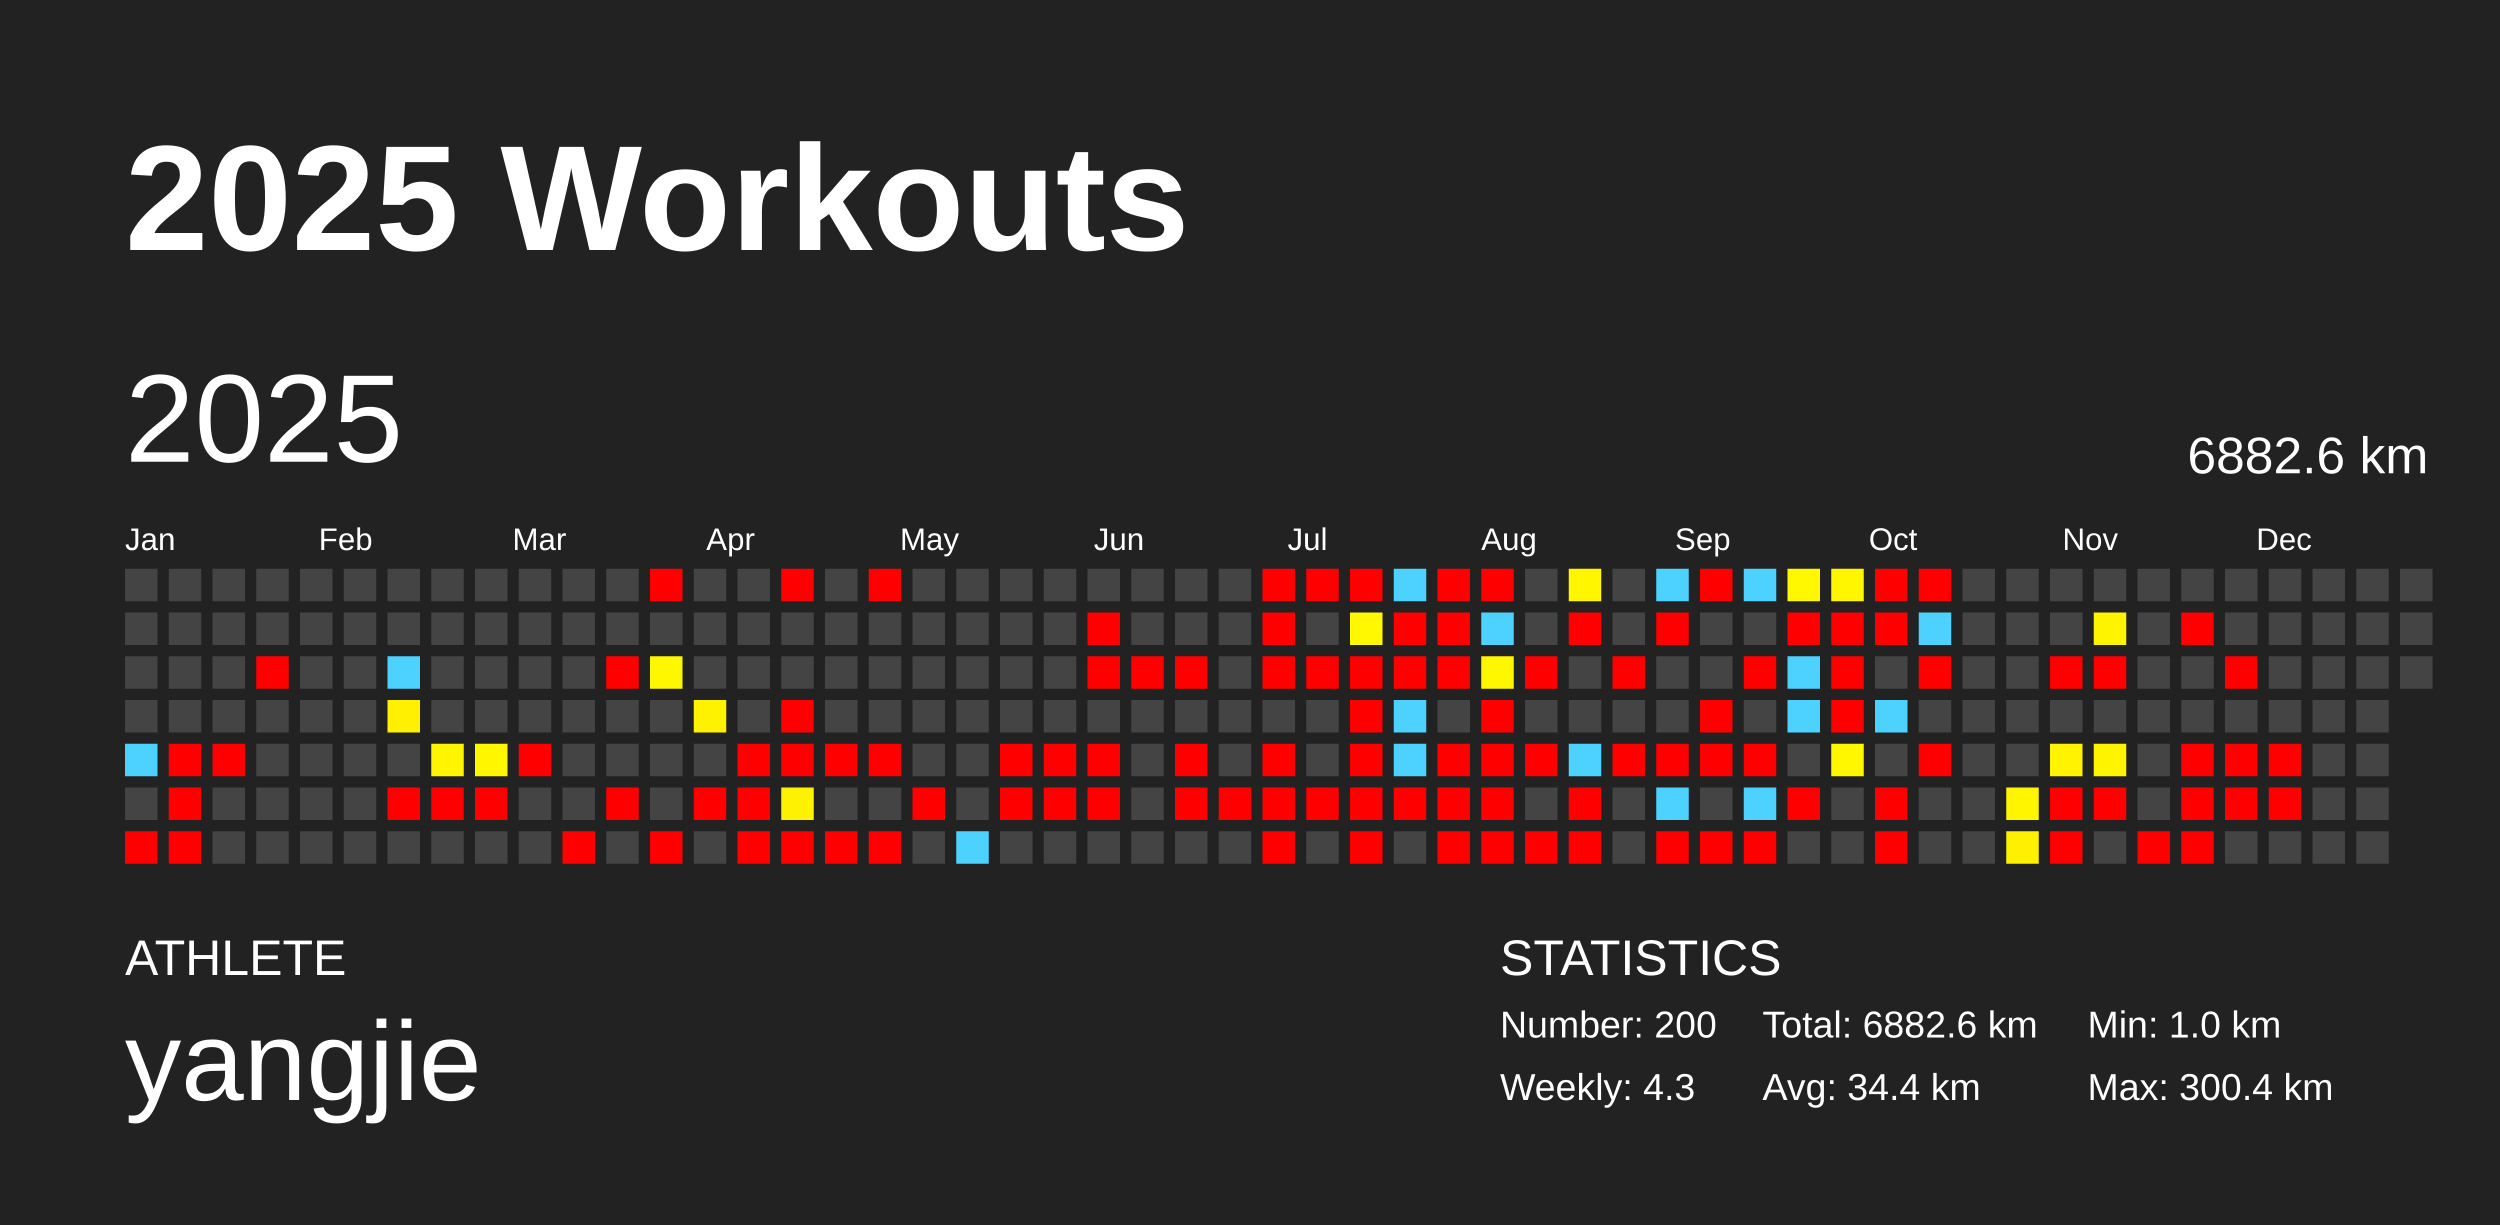
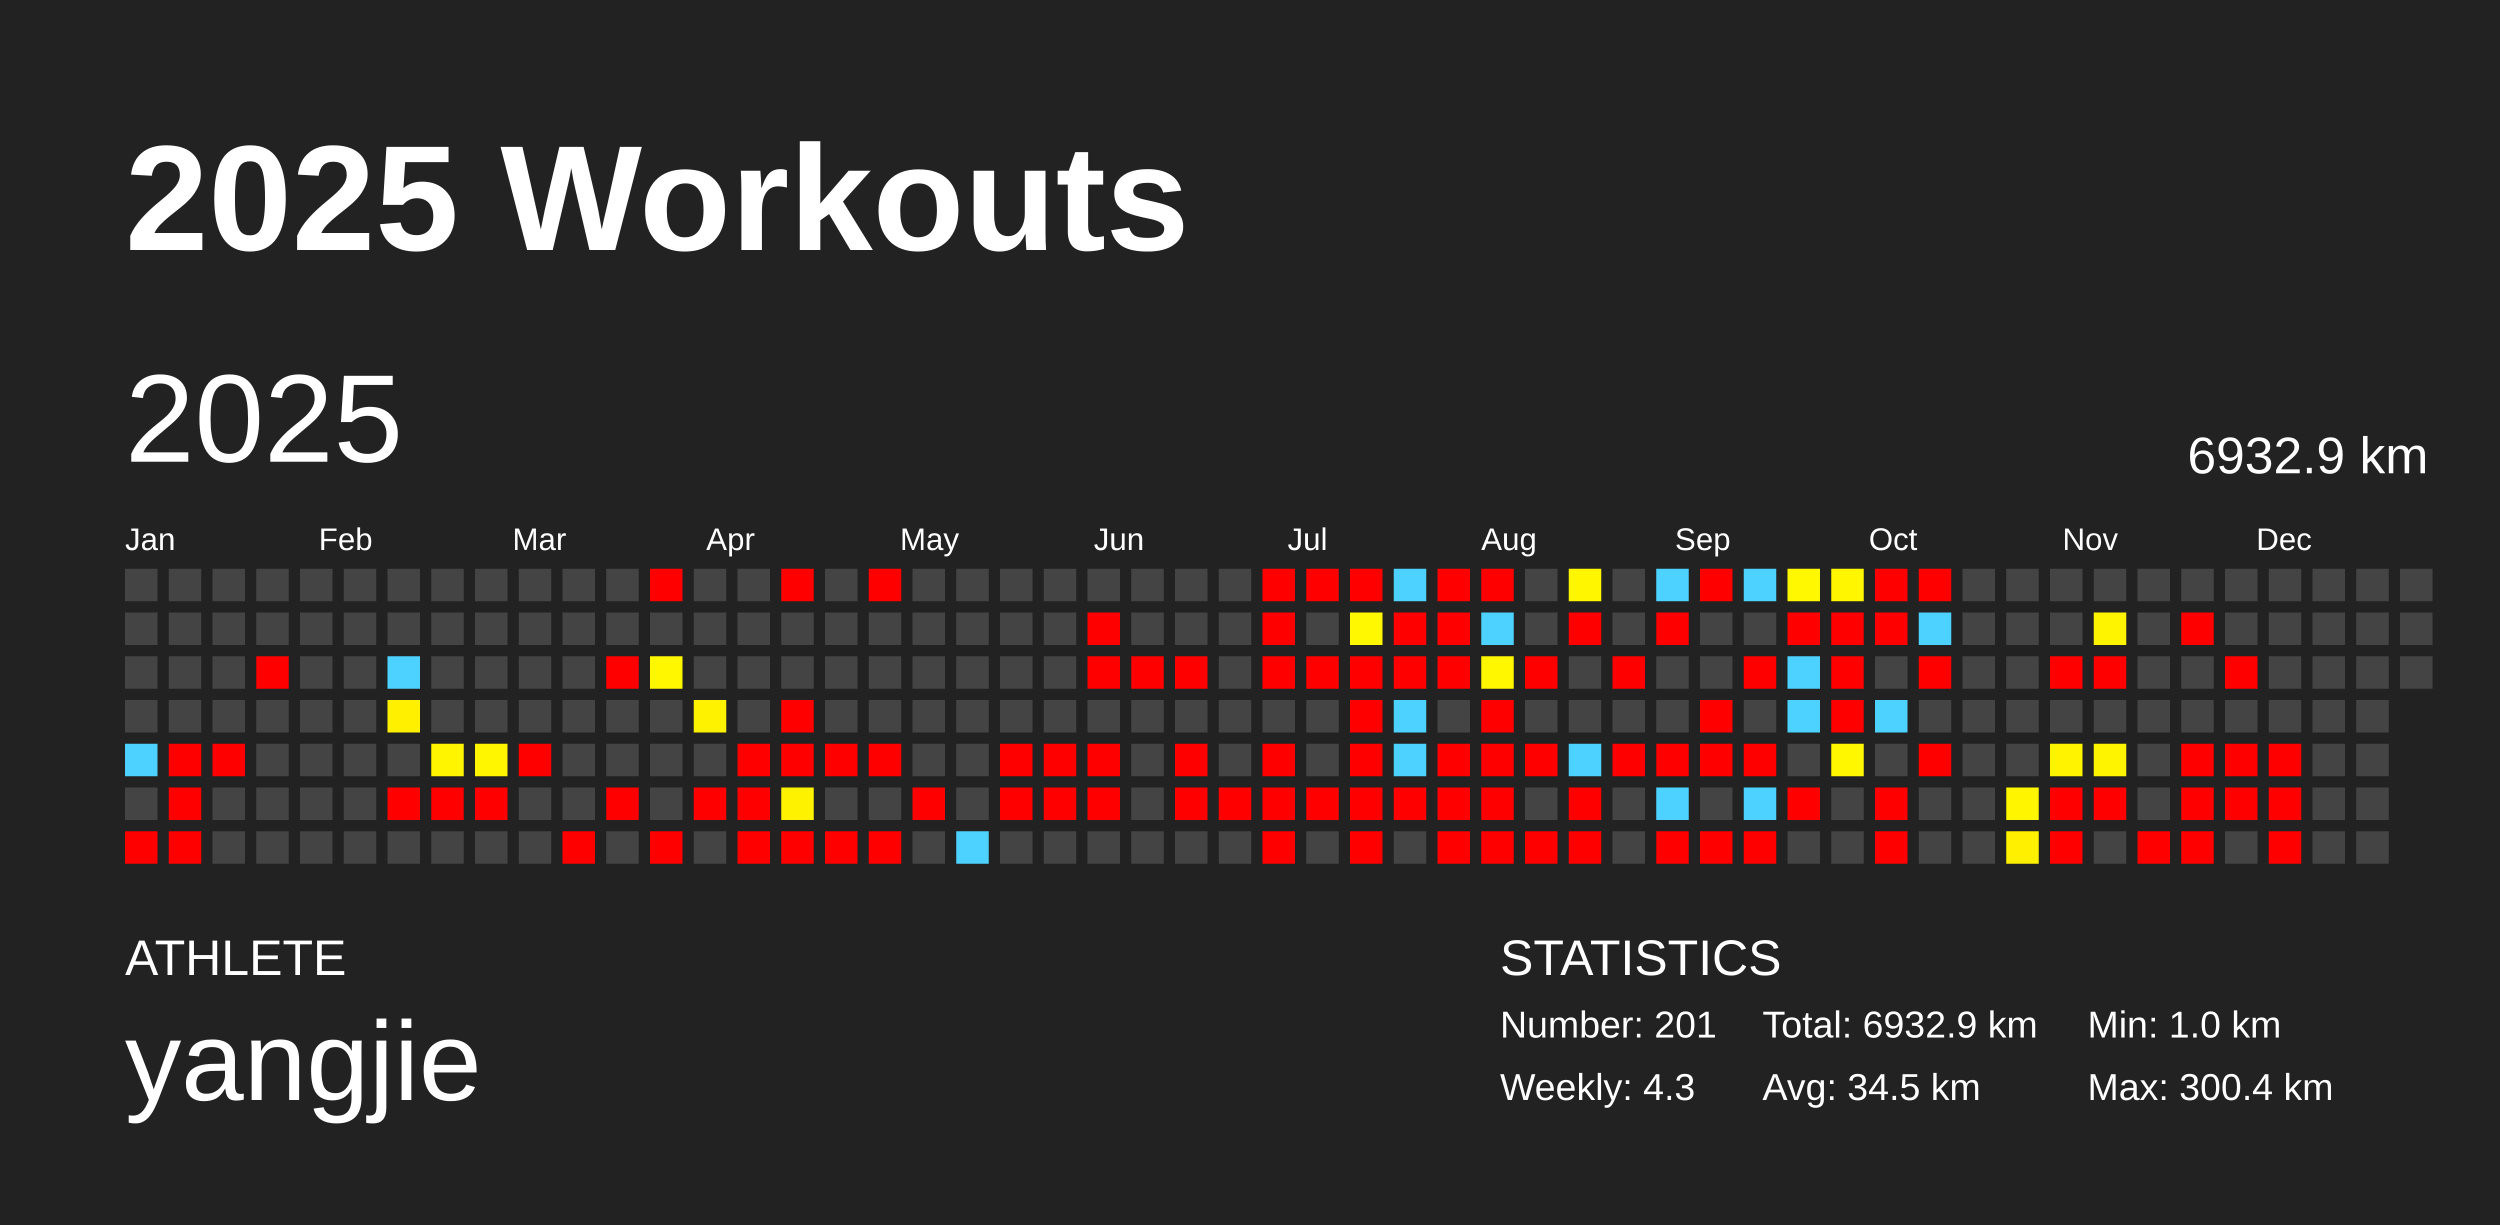
<svg xmlns="http://www.w3.org/2000/svg" baseProfile="full" height="98mm" version="1.1" viewBox="0,0,200,98" width="200mm">
  <defs />
  <rect fill="#222222" height="98" width="200" x="0" y="0" />
  <text fill="#FFFFFF" style="font-size:12px; font-family:Arial; font-weight:bold;" x="10" y="20">2025 Workouts</text>
  <text fill="#FFFFFF" style="font-size:4px; font-family:Arial" x="10" y="78">ATHLETE</text>
  <text fill="#FFFFFF" style="font-size:9px; font-family:Arial" x="10" y="88">yangjie</text>
  <text fill="#FFFFFF" style="font-size:4px; font-family:Arial" x="120" y="78">STATISTICS</text>
-   <text fill="#FFFFFF" style="font-size:3px; font-family:Arial" x="120" y="83">Number: 200</text>
+   <text fill="#FFFFFF" style="font-size:3px; font-family:Arial" x="120" y="83">Number: 201</text>
  <text fill="#FFFFFF" style="font-size:3px; font-family:Arial" x="120" y="88">Weekly: 4.3</text>
-   <text fill="#FFFFFF" style="font-size:3px; font-family:Arial" x="141" y="83">Total: 6882.6 km</text>
-   <text fill="#FFFFFF" style="font-size:3px; font-family:Arial" x="141" y="88">Avg: 34.4 km</text>
+   <text fill="#FFFFFF" style="font-size:3px; font-family:Arial" x="141" y="83">Total: 6932.9 km</text>
+   <text fill="#FFFFFF" style="font-size:3px; font-family:Arial" x="141" y="88">Avg: 34.5 km</text>
  <text fill="#FFFFFF" style="font-size:3px; font-family:Arial" x="167" y="83">Min: 1.0 km</text>
  <text fill="#FFFFFF" style="font-size:3px; font-family:Arial" x="167" y="88">Max: 300.4 km</text>
  <text dominant-baseline="hanging" fill="#FFFFFF" style="font-size:10.0px; font-family:Arial;" x="10" y="30">2025</text>
-   <text dominant-baseline="hanging" fill="#FFFFFF" style="font-size:4.125px; font-family:Arial;" x="175" y="35">6882.6 km</text>
+   <text dominant-baseline="hanging" fill="#FFFFFF" style="font-size:4.125px; font-family:Arial;" x="175" y="35">6932.9 km</text>
  <text fill="#FFFFFF" style="font-size:2.5px; font-family:Arial" x="10.0" y="44">Jan</text>
  <text fill="#FFFFFF" style="font-size:2.5px; font-family:Arial" x="25.5" y="44">Feb</text>
  <text fill="#FFFFFF" style="font-size:2.5px; font-family:Arial" x="41.0" y="44">Mar</text>
  <text fill="#FFFFFF" style="font-size:2.5px; font-family:Arial" x="56.5" y="44">Apr</text>
  <text fill="#FFFFFF" style="font-size:2.5px; font-family:Arial" x="72.0" y="44">May</text>
  <text fill="#FFFFFF" style="font-size:2.5px; font-family:Arial" x="87.5" y="44">Jun</text>
  <text fill="#FFFFFF" style="font-size:2.5px; font-family:Arial" x="103.0" y="44">Jul</text>
  <text fill="#FFFFFF" style="font-size:2.5px; font-family:Arial" x="118.5" y="44">Aug</text>
  <text fill="#FFFFFF" style="font-size:2.5px; font-family:Arial" x="134.0" y="44">Sep</text>
  <text fill="#FFFFFF" style="font-size:2.5px; font-family:Arial" x="149.5" y="44">Oct</text>
  <text fill="#FFFFFF" style="font-size:2.5px; font-family:Arial" x="165.0" y="44">Nov</text>
  <text fill="#FFFFFF" style="font-size:2.5px; font-family:Arial" x="180.5" y="44">Dec</text>
  <rect fill="#444444" height="2.6" width="2.6" x="10.0" y="45.5" />
  <rect fill="#444444" height="2.6" width="2.6" x="10.0" y="49.0" />
  <rect fill="#444444" height="2.6" width="2.6" x="10.0" y="52.5" />
  <rect fill="#444444" height="2.6" width="2.6" x="10.0" y="56.0" />
  <rect fill="#4dd2ff" height="2.6" width="2.6" x="10.0" y="59.5" />
  <rect fill="#444444" height="2.6" width="2.6" x="10.0" y="63.0" />
  <rect fill="red" height="2.6" width="2.6" x="10.0" y="66.5" />
  <rect fill="#444444" height="2.6" width="2.6" x="13.5" y="45.5" />
  <rect fill="#444444" height="2.6" width="2.6" x="13.5" y="49.0" />
  <rect fill="#444444" height="2.6" width="2.6" x="13.5" y="52.5" />
  <rect fill="#444444" height="2.6" width="2.6" x="13.5" y="56.0" />
  <rect fill="red" height="2.6" width="2.6" x="13.5" y="59.5" />
  <rect fill="red" height="2.6" width="2.6" x="13.5" y="63.0" />
  <rect fill="red" height="2.6" width="2.6" x="13.5" y="66.5" />
  <rect fill="#444444" height="2.6" width="2.6" x="17.0" y="45.5" />
  <rect fill="#444444" height="2.6" width="2.6" x="17.0" y="49.0" />
  <rect fill="#444444" height="2.6" width="2.6" x="17.0" y="52.5" />
  <rect fill="#444444" height="2.6" width="2.6" x="17.0" y="56.0" />
  <rect fill="red" height="2.6" width="2.6" x="17.0" y="59.5" />
  <rect fill="#444444" height="2.6" width="2.6" x="17.0" y="63.0" />
  <rect fill="#444444" height="2.6" width="2.6" x="17.0" y="66.5" />
  <rect fill="#444444" height="2.6" width="2.6" x="20.5" y="45.5" />
  <rect fill="#444444" height="2.6" width="2.6" x="20.5" y="49.0" />
  <rect fill="red" height="2.6" width="2.6" x="20.5" y="52.5" />
  <rect fill="#444444" height="2.6" width="2.6" x="20.5" y="56.0" />
  <rect fill="#444444" height="2.6" width="2.6" x="20.5" y="59.5" />
  <rect fill="#444444" height="2.6" width="2.6" x="20.5" y="63.0" />
  <rect fill="#444444" height="2.6" width="2.6" x="20.5" y="66.5" />
  <rect fill="#444444" height="2.6" width="2.6" x="24.0" y="45.5" />
  <rect fill="#444444" height="2.6" width="2.6" x="24.0" y="49.0" />
  <rect fill="#444444" height="2.6" width="2.6" x="24.0" y="52.5" />
  <rect fill="#444444" height="2.6" width="2.6" x="24.0" y="56.0" />
  <rect fill="#444444" height="2.6" width="2.6" x="24.0" y="59.5" />
  <rect fill="#444444" height="2.6" width="2.6" x="24.0" y="63.0" />
  <rect fill="#444444" height="2.6" width="2.6" x="24.0" y="66.5" />
  <rect fill="#444444" height="2.6" width="2.6" x="27.5" y="45.5" />
  <rect fill="#444444" height="2.6" width="2.6" x="27.5" y="49.0" />
  <rect fill="#444444" height="2.6" width="2.6" x="27.5" y="52.5" />
  <rect fill="#444444" height="2.6" width="2.6" x="27.5" y="56.0" />
  <rect fill="#444444" height="2.6" width="2.6" x="27.5" y="59.5" />
  <rect fill="#444444" height="2.6" width="2.6" x="27.5" y="63.0" />
  <rect fill="#444444" height="2.6" width="2.6" x="27.5" y="66.5" />
  <rect fill="#444444" height="2.6" width="2.6" x="31.0" y="45.5" />
  <rect fill="#444444" height="2.6" width="2.6" x="31.0" y="49.0" />
  <rect fill="#4dd2ff" height="2.6" width="2.6" x="31.0" y="52.5" />
  <rect fill="#fff000" height="2.6" width="2.6" x="31.0" y="56.0" />
  <rect fill="#444444" height="2.6" width="2.6" x="31.0" y="59.5" />
  <rect fill="red" height="2.6" width="2.6" x="31.0" y="63.0" />
  <rect fill="#444444" height="2.6" width="2.6" x="31.0" y="66.5" />
  <rect fill="#444444" height="2.6" width="2.6" x="34.5" y="45.5" />
  <rect fill="#444444" height="2.6" width="2.6" x="34.5" y="49.0" />
  <rect fill="#444444" height="2.6" width="2.6" x="34.5" y="52.5" />
  <rect fill="#444444" height="2.6" width="2.6" x="34.5" y="56.0" />
  <rect fill="#fff500" height="2.6" width="2.6" x="34.5" y="59.5" />
  <rect fill="red" height="2.6" width="2.6" x="34.5" y="63.0" />
  <rect fill="#444444" height="2.6" width="2.6" x="34.5" y="66.5" />
  <rect fill="#444444" height="2.6" width="2.6" x="38.0" y="45.5" />
  <rect fill="#444444" height="2.6" width="2.6" x="38.0" y="49.0" />
  <rect fill="#444444" height="2.6" width="2.6" x="38.0" y="52.5" />
  <rect fill="#444444" height="2.6" width="2.6" x="38.0" y="56.0" />
  <rect fill="#fff600" height="2.6" width="2.6" x="38.0" y="59.5" />
  <rect fill="red" height="2.6" width="2.6" x="38.0" y="63.0" />
  <rect fill="#444444" height="2.6" width="2.6" x="38.0" y="66.5" />
  <rect fill="#444444" height="2.6" width="2.6" x="41.5" y="45.5" />
  <rect fill="#444444" height="2.6" width="2.6" x="41.5" y="49.0" />
  <rect fill="#444444" height="2.6" width="2.6" x="41.5" y="52.5" />
  <rect fill="#444444" height="2.6" width="2.6" x="41.5" y="56.0" />
  <rect fill="red" height="2.6" width="2.6" x="41.5" y="59.5" />
  <rect fill="#444444" height="2.6" width="2.6" x="41.5" y="63.0" />
  <rect fill="#444444" height="2.6" width="2.6" x="41.5" y="66.5" />
  <rect fill="#444444" height="2.6" width="2.6" x="45.0" y="45.5" />
  <rect fill="#444444" height="2.6" width="2.6" x="45.0" y="49.0" />
  <rect fill="#444444" height="2.6" width="2.6" x="45.0" y="52.5" />
  <rect fill="#444444" height="2.6" width="2.6" x="45.0" y="56.0" />
  <rect fill="#444444" height="2.6" width="2.6" x="45.0" y="59.5" />
  <rect fill="#444444" height="2.6" width="2.6" x="45.0" y="63.0" />
  <rect fill="red" height="2.6" width="2.6" x="45.0" y="66.5" />
  <rect fill="#444444" height="2.6" width="2.6" x="48.5" y="45.5" />
  <rect fill="#444444" height="2.6" width="2.6" x="48.5" y="49.0" />
  <rect fill="red" height="2.6" width="2.6" x="48.5" y="52.5" />
  <rect fill="#444444" height="2.6" width="2.6" x="48.5" y="56.0" />
  <rect fill="#444444" height="2.6" width="2.6" x="48.5" y="59.5" />
  <rect fill="red" height="2.6" width="2.6" x="48.5" y="63.0" />
  <rect fill="#444444" height="2.6" width="2.6" x="48.5" y="66.5" />
  <rect fill="red" height="2.6" width="2.6" x="52.0" y="45.5" />
  <rect fill="#444444" height="2.6" width="2.6" x="52.0" y="49.0" />
  <rect fill="#fff700" height="2.6" width="2.6" x="52.0" y="52.5" />
  <rect fill="#444444" height="2.6" width="2.6" x="52.0" y="56.0" />
  <rect fill="#444444" height="2.6" width="2.6" x="52.0" y="59.5" />
  <rect fill="#444444" height="2.6" width="2.6" x="52.0" y="63.0" />
  <rect fill="red" height="2.6" width="2.6" x="52.0" y="66.5" />
  <rect fill="#444444" height="2.6" width="2.6" x="55.5" y="45.5" />
  <rect fill="#444444" height="2.6" width="2.6" x="55.5" y="49.0" />
  <rect fill="#444444" height="2.6" width="2.6" x="55.5" y="52.5" />
  <rect fill="#fff200" height="2.6" width="2.6" x="55.5" y="56.0" />
  <rect fill="#444444" height="2.6" width="2.6" x="55.5" y="59.5" />
  <rect fill="red" height="2.6" width="2.6" x="55.5" y="63.0" />
  <rect fill="#444444" height="2.6" width="2.6" x="55.5" y="66.5" />
  <rect fill="#444444" height="2.6" width="2.6" x="59.0" y="45.5" />
  <rect fill="#444444" height="2.6" width="2.6" x="59.0" y="49.0" />
  <rect fill="#444444" height="2.6" width="2.6" x="59.0" y="52.5" />
  <rect fill="#444444" height="2.6" width="2.6" x="59.0" y="56.0" />
  <rect fill="red" height="2.6" width="2.6" x="59.0" y="59.5" />
  <rect fill="red" height="2.6" width="2.6" x="59.0" y="63.0" />
  <rect fill="red" height="2.6" width="2.6" x="59.0" y="66.5" />
  <rect fill="red" height="2.6" width="2.6" x="62.5" y="45.5" />
  <rect fill="#444444" height="2.6" width="2.6" x="62.5" y="49.0" />
  <rect fill="#444444" height="2.6" width="2.6" x="62.5" y="52.5" />
  <rect fill="red" height="2.6" width="2.6" x="62.5" y="56.0" />
  <rect fill="red" height="2.6" width="2.6" x="62.5" y="59.5" />
  <rect fill="#fff200" height="2.6" width="2.6" x="62.5" y="63.0" />
  <rect fill="red" height="2.6" width="2.6" x="62.5" y="66.5" />
  <rect fill="#444444" height="2.6" width="2.6" x="66.0" y="45.5" />
  <rect fill="#444444" height="2.6" width="2.6" x="66.0" y="49.0" />
  <rect fill="#444444" height="2.6" width="2.6" x="66.0" y="52.5" />
  <rect fill="#444444" height="2.6" width="2.6" x="66.0" y="56.0" />
  <rect fill="red" height="2.6" width="2.6" x="66.0" y="59.5" />
  <rect fill="#444444" height="2.6" width="2.6" x="66.0" y="63.0" />
  <rect fill="red" height="2.6" width="2.6" x="66.0" y="66.5" />
  <rect fill="red" height="2.6" width="2.6" x="69.5" y="45.5" />
  <rect fill="#444444" height="2.6" width="2.6" x="69.5" y="49.0" />
  <rect fill="#444444" height="2.6" width="2.6" x="69.5" y="52.5" />
  <rect fill="#444444" height="2.6" width="2.6" x="69.5" y="56.0" />
  <rect fill="red" height="2.6" width="2.6" x="69.5" y="59.5" />
  <rect fill="#444444" height="2.6" width="2.6" x="69.5" y="63.0" />
  <rect fill="red" height="2.6" width="2.6" x="69.5" y="66.5" />
  <rect fill="#444444" height="2.6" width="2.6" x="73.0" y="45.5" />
  <rect fill="#444444" height="2.6" width="2.6" x="73.0" y="49.0" />
  <rect fill="#444444" height="2.6" width="2.6" x="73.0" y="52.5" />
  <rect fill="#444444" height="2.6" width="2.6" x="73.0" y="56.0" />
  <rect fill="#444444" height="2.6" width="2.6" x="73.0" y="59.5" />
  <rect fill="red" height="2.6" width="2.6" x="73.0" y="63.0" />
  <rect fill="#444444" height="2.6" width="2.6" x="73.0" y="66.5" />
  <rect fill="#444444" height="2.6" width="2.6" x="76.5" y="45.5" />
  <rect fill="#444444" height="2.6" width="2.6" x="76.5" y="49.0" />
  <rect fill="#444444" height="2.6" width="2.6" x="76.5" y="52.5" />
  <rect fill="#444444" height="2.6" width="2.6" x="76.5" y="56.0" />
  <rect fill="#444444" height="2.6" width="2.6" x="76.5" y="59.5" />
  <rect fill="#444444" height="2.6" width="2.6" x="76.5" y="63.0" />
  <rect fill="#4dd2ff" height="2.6" width="2.6" x="76.5" y="66.5" />
  <rect fill="#444444" height="2.6" width="2.6" x="80.0" y="45.5" />
  <rect fill="#444444" height="2.6" width="2.6" x="80.0" y="49.0" />
  <rect fill="#444444" height="2.6" width="2.6" x="80.0" y="52.5" />
  <rect fill="#444444" height="2.6" width="2.6" x="80.0" y="56.0" />
  <rect fill="red" height="2.6" width="2.6" x="80.0" y="59.5" />
  <rect fill="red" height="2.6" width="2.6" x="80.0" y="63.0" />
  <rect fill="#444444" height="2.6" width="2.6" x="80.0" y="66.5" />
  <rect fill="#444444" height="2.6" width="2.6" x="83.5" y="45.5" />
  <rect fill="#444444" height="2.6" width="2.6" x="83.5" y="49.0" />
  <rect fill="#444444" height="2.6" width="2.6" x="83.5" y="52.5" />
  <rect fill="#444444" height="2.6" width="2.6" x="83.5" y="56.0" />
  <rect fill="red" height="2.6" width="2.6" x="83.5" y="59.5" />
  <rect fill="red" height="2.6" width="2.6" x="83.5" y="63.0" />
  <rect fill="#444444" height="2.6" width="2.6" x="83.5" y="66.5" />
  <rect fill="#444444" height="2.6" width="2.6" x="87.0" y="45.5" />
  <rect fill="red" height="2.6" width="2.6" x="87.0" y="49.0" />
  <rect fill="red" height="2.6" width="2.6" x="87.0" y="52.5" />
  <rect fill="#444444" height="2.6" width="2.6" x="87.0" y="56.0" />
  <rect fill="red" height="2.6" width="2.6" x="87.0" y="59.5" />
  <rect fill="red" height="2.6" width="2.6" x="87.0" y="63.0" />
  <rect fill="#444444" height="2.6" width="2.6" x="87.0" y="66.5" />
  <rect fill="#444444" height="2.6" width="2.6" x="90.5" y="45.5" />
  <rect fill="#444444" height="2.6" width="2.6" x="90.5" y="49.0" />
  <rect fill="red" height="2.6" width="2.6" x="90.5" y="52.5" />
  <rect fill="#444444" height="2.6" width="2.6" x="90.5" y="56.0" />
  <rect fill="#444444" height="2.6" width="2.6" x="90.5" y="59.5" />
  <rect fill="#444444" height="2.6" width="2.6" x="90.5" y="63.0" />
  <rect fill="#444444" height="2.6" width="2.6" x="90.5" y="66.5" />
  <rect fill="#444444" height="2.6" width="2.6" x="94.0" y="45.5" />
  <rect fill="#444444" height="2.6" width="2.6" x="94.0" y="49.0" />
  <rect fill="red" height="2.6" width="2.6" x="94.0" y="52.5" />
  <rect fill="#444444" height="2.6" width="2.6" x="94.0" y="56.0" />
  <rect fill="red" height="2.6" width="2.6" x="94.0" y="59.5" />
  <rect fill="red" height="2.6" width="2.6" x="94.0" y="63.0" />
  <rect fill="#444444" height="2.6" width="2.6" x="94.0" y="66.5" />
  <rect fill="#444444" height="2.6" width="2.6" x="97.5" y="45.5" />
  <rect fill="#444444" height="2.6" width="2.6" x="97.5" y="49.0" />
  <rect fill="#444444" height="2.6" width="2.6" x="97.5" y="52.5" />
  <rect fill="#444444" height="2.6" width="2.6" x="97.5" y="56.0" />
  <rect fill="#444444" height="2.6" width="2.6" x="97.5" y="59.5" />
  <rect fill="red" height="2.6" width="2.6" x="97.5" y="63.0" />
  <rect fill="#444444" height="2.6" width="2.6" x="97.5" y="66.5" />
  <rect fill="red" height="2.6" width="2.6" x="101.0" y="45.5" />
  <rect fill="red" height="2.6" width="2.6" x="101.0" y="49.0" />
  <rect fill="red" height="2.6" width="2.6" x="101.0" y="52.5" />
  <rect fill="#444444" height="2.6" width="2.6" x="101.0" y="56.0" />
  <rect fill="red" height="2.6" width="2.6" x="101.0" y="59.5" />
  <rect fill="red" height="2.6" width="2.6" x="101.0" y="63.0" />
  <rect fill="red" height="2.6" width="2.6" x="101.0" y="66.5" />
  <rect fill="red" height="2.6" width="2.6" x="104.5" y="45.5" />
  <rect fill="#444444" height="2.6" width="2.6" x="104.5" y="49.0" />
  <rect fill="red" height="2.6" width="2.6" x="104.5" y="52.5" />
  <rect fill="#444444" height="2.6" width="2.6" x="104.5" y="56.0" />
  <rect fill="#444444" height="2.6" width="2.6" x="104.5" y="59.5" />
  <rect fill="red" height="2.6" width="2.6" x="104.5" y="63.0" />
  <rect fill="#444444" height="2.6" width="2.6" x="104.5" y="66.5" />
  <rect fill="red" height="2.6" width="2.6" x="108.0" y="45.5" />
  <rect fill="#fff800" height="2.6" width="2.6" x="108.0" y="49.0" />
  <rect fill="red" height="2.6" width="2.6" x="108.0" y="52.5" />
  <rect fill="red" height="2.6" width="2.6" x="108.0" y="56.0" />
  <rect fill="red" height="2.6" width="2.6" x="108.0" y="59.5" />
  <rect fill="red" height="2.6" width="2.6" x="108.0" y="63.0" />
  <rect fill="red" height="2.6" width="2.6" x="108.0" y="66.5" />
  <rect fill="#4dd2ff" height="2.6" width="2.6" x="111.5" y="45.5" />
  <rect fill="red" height="2.6" width="2.6" x="111.5" y="49.0" />
  <rect fill="red" height="2.6" width="2.6" x="111.5" y="52.5" />
  <rect fill="#4dd2ff" height="2.6" width="2.6" x="111.5" y="56.0" />
  <rect fill="#4dd2ff" height="2.6" width="2.6" x="111.5" y="59.5" />
  <rect fill="red" height="2.6" width="2.6" x="111.5" y="63.0" />
  <rect fill="#444444" height="2.6" width="2.6" x="111.5" y="66.5" />
  <rect fill="red" height="2.6" width="2.6" x="115.0" y="45.5" />
  <rect fill="red" height="2.6" width="2.6" x="115.0" y="49.0" />
  <rect fill="red" height="2.6" width="2.6" x="115.0" y="52.5" />
  <rect fill="#444444" height="2.6" width="2.6" x="115.0" y="56.0" />
  <rect fill="red" height="2.6" width="2.6" x="115.0" y="59.5" />
  <rect fill="red" height="2.6" width="2.6" x="115.0" y="63.0" />
  <rect fill="red" height="2.6" width="2.6" x="115.0" y="66.5" />
  <rect fill="red" height="2.6" width="2.6" x="118.5" y="45.5" />
  <rect fill="#4dd2ff" height="2.6" width="2.6" x="118.5" y="49.0" />
  <rect fill="#fff700" height="2.6" width="2.6" x="118.5" y="52.5" />
  <rect fill="red" height="2.6" width="2.6" x="118.5" y="56.0" />
  <rect fill="red" height="2.6" width="2.6" x="118.5" y="59.5" />
  <rect fill="red" height="2.6" width="2.6" x="118.5" y="63.0" />
  <rect fill="red" height="2.6" width="2.6" x="118.5" y="66.5" />
  <rect fill="#444444" height="2.6" width="2.6" x="122.0" y="45.5" />
  <rect fill="#444444" height="2.6" width="2.6" x="122.0" y="49.0" />
  <rect fill="red" height="2.6" width="2.6" x="122.0" y="52.5" />
  <rect fill="#444444" height="2.6" width="2.6" x="122.0" y="56.0" />
  <rect fill="red" height="2.6" width="2.6" x="122.0" y="59.5" />
  <rect fill="#444444" height="2.6" width="2.6" x="122.0" y="63.0" />
  <rect fill="red" height="2.6" width="2.6" x="122.0" y="66.5" />
  <rect fill="#fff600" height="2.6" width="2.6" x="125.5" y="45.5" />
  <rect fill="red" height="2.6" width="2.6" x="125.5" y="49.0" />
  <rect fill="#444444" height="2.6" width="2.6" x="125.5" y="52.5" />
  <rect fill="#444444" height="2.6" width="2.6" x="125.5" y="56.0" />
  <rect fill="#4dd2ff" height="2.6" width="2.6" x="125.5" y="59.5" />
  <rect fill="red" height="2.6" width="2.6" x="125.5" y="63.0" />
  <rect fill="red" height="2.6" width="2.6" x="125.5" y="66.5" />
  <rect fill="#444444" height="2.6" width="2.6" x="129.0" y="45.5" />
  <rect fill="#444444" height="2.6" width="2.6" x="129.0" y="49.0" />
  <rect fill="red" height="2.6" width="2.6" x="129.0" y="52.5" />
  <rect fill="#444444" height="2.6" width="2.6" x="129.0" y="56.0" />
  <rect fill="red" height="2.6" width="2.6" x="129.0" y="59.5" />
  <rect fill="#444444" height="2.6" width="2.6" x="129.0" y="63.0" />
  <rect fill="#444444" height="2.6" width="2.6" x="129.0" y="66.5" />
  <rect fill="#4dd2ff" height="2.6" width="2.6" x="132.5" y="45.5" />
  <rect fill="red" height="2.6" width="2.6" x="132.5" y="49.0" />
  <rect fill="#444444" height="2.6" width="2.6" x="132.5" y="52.5" />
  <rect fill="#444444" height="2.6" width="2.6" x="132.5" y="56.0" />
  <rect fill="red" height="2.6" width="2.6" x="132.5" y="59.5" />
  <rect fill="#4dd2ff" height="2.6" width="2.6" x="132.5" y="63.0" />
  <rect fill="red" height="2.6" width="2.6" x="132.5" y="66.5" />
  <rect fill="red" height="2.6" width="2.6" x="136.0" y="45.5" />
  <rect fill="#444444" height="2.6" width="2.6" x="136.0" y="49.0" />
  <rect fill="#444444" height="2.6" width="2.6" x="136.0" y="52.5" />
  <rect fill="red" height="2.6" width="2.6" x="136.0" y="56.0" />
  <rect fill="red" height="2.6" width="2.6" x="136.0" y="59.5" />
  <rect fill="#444444" height="2.6" width="2.6" x="136.0" y="63.0" />
  <rect fill="red" height="2.6" width="2.6" x="136.0" y="66.5" />
  <rect fill="#4dd2ff" height="2.6" width="2.6" x="139.5" y="45.5" />
  <rect fill="#444444" height="2.6" width="2.6" x="139.5" y="49.0" />
  <rect fill="red" height="2.6" width="2.6" x="139.5" y="52.5" />
  <rect fill="#444444" height="2.6" width="2.6" x="139.5" y="56.0" />
  <rect fill="red" height="2.6" width="2.6" x="139.5" y="59.5" />
  <rect fill="#4dd2ff" height="2.6" width="2.6" x="139.5" y="63.0" />
  <rect fill="red" height="2.6" width="2.6" x="139.5" y="66.5" />
  <rect fill="#fff800" height="2.6" width="2.6" x="143.0" y="45.5" />
  <rect fill="red" height="2.6" width="2.6" x="143.0" y="49.0" />
  <rect fill="#4dd2ff" height="2.6" width="2.6" x="143.0" y="52.5" />
  <rect fill="#4dd2ff" height="2.6" width="2.6" x="143.0" y="56.0" />
  <rect fill="#444444" height="2.6" width="2.6" x="143.0" y="59.5" />
  <rect fill="red" height="2.6" width="2.6" x="143.0" y="63.0" />
  <rect fill="#444444" height="2.6" width="2.6" x="143.0" y="66.5" />
  <rect fill="#fff600" height="2.6" width="2.6" x="146.5" y="45.5" />
  <rect fill="red" height="2.6" width="2.6" x="146.5" y="49.0" />
  <rect fill="red" height="2.6" width="2.6" x="146.5" y="52.5" />
  <rect fill="red" height="2.6" width="2.6" x="146.5" y="56.0" />
  <rect fill="#fff700" height="2.6" width="2.6" x="146.5" y="59.5" />
  <rect fill="#444444" height="2.6" width="2.6" x="146.5" y="63.0" />
  <rect fill="#444444" height="2.6" width="2.6" x="146.5" y="66.5" />
  <rect fill="red" height="2.6" width="2.6" x="150.0" y="45.5" />
  <rect fill="red" height="2.6" width="2.6" x="150.0" y="49.0" />
  <rect fill="#444444" height="2.6" width="2.6" x="150.0" y="52.5" />
  <rect fill="#4dd2ff" height="2.6" width="2.6" x="150.0" y="56.0" />
  <rect fill="#444444" height="2.6" width="2.6" x="150.0" y="59.5" />
  <rect fill="red" height="2.6" width="2.6" x="150.0" y="63.0" />
  <rect fill="red" height="2.6" width="2.6" x="150.0" y="66.5" />
  <rect fill="red" height="2.6" width="2.6" x="153.5" y="45.5" />
  <rect fill="#4dd2ff" height="2.6" width="2.6" x="153.5" y="49.0" />
  <rect fill="red" height="2.6" width="2.6" x="153.5" y="52.5" />
  <rect fill="#444444" height="2.6" width="2.6" x="153.5" y="56.0" />
  <rect fill="red" height="2.6" width="2.6" x="153.5" y="59.5" />
  <rect fill="#444444" height="2.6" width="2.6" x="153.5" y="63.0" />
  <rect fill="#444444" height="2.6" width="2.6" x="153.5" y="66.5" />
  <rect fill="#444444" height="2.6" width="2.6" x="157.0" y="45.5" />
  <rect fill="#444444" height="2.6" width="2.6" x="157.0" y="49.0" />
  <rect fill="#444444" height="2.6" width="2.6" x="157.0" y="52.5" />
  <rect fill="#444444" height="2.6" width="2.6" x="157.0" y="56.0" />
  <rect fill="#444444" height="2.6" width="2.6" x="157.0" y="59.5" />
  <rect fill="#444444" height="2.6" width="2.6" x="157.0" y="63.0" />
  <rect fill="#444444" height="2.6" width="2.6" x="157.0" y="66.5" />
  <rect fill="#444444" height="2.6" width="2.6" x="160.5" y="45.5" />
  <rect fill="#444444" height="2.6" width="2.6" x="160.5" y="49.0" />
  <rect fill="#444444" height="2.6" width="2.6" x="160.5" y="52.5" />
  <rect fill="#444444" height="2.6" width="2.6" x="160.5" y="56.0" />
  <rect fill="#444444" height="2.6" width="2.6" x="160.5" y="59.5" />
  <rect fill="#fff500" height="2.6" width="2.6" x="160.5" y="63.0" />
  <rect fill="#fff000" height="2.6" width="2.6" x="160.5" y="66.5" />
  <rect fill="#444444" height="2.6" width="2.6" x="164.0" y="45.5" />
  <rect fill="#444444" height="2.6" width="2.6" x="164.0" y="49.0" />
  <rect fill="red" height="2.6" width="2.6" x="164.0" y="52.5" />
  <rect fill="#444444" height="2.6" width="2.6" x="164.0" y="56.0" />
  <rect fill="#fff300" height="2.6" width="2.6" x="164.0" y="59.5" />
  <rect fill="red" height="2.6" width="2.6" x="164.0" y="63.0" />
  <rect fill="red" height="2.6" width="2.6" x="164.0" y="66.5" />
  <rect fill="#444444" height="2.6" width="2.6" x="167.5" y="45.5" />
  <rect fill="#fff400" height="2.6" width="2.6" x="167.5" y="49.0" />
  <rect fill="red" height="2.6" width="2.6" x="167.5" y="52.5" />
  <rect fill="#444444" height="2.6" width="2.6" x="167.5" y="56.0" />
  <rect fill="#fff400" height="2.6" width="2.6" x="167.5" y="59.5" />
  <rect fill="red" height="2.6" width="2.6" x="167.5" y="63.0" />
  <rect fill="#444444" height="2.6" width="2.6" x="167.5" y="66.5" />
  <rect fill="#444444" height="2.6" width="2.6" x="171.0" y="45.5" />
  <rect fill="#444444" height="2.6" width="2.6" x="171.0" y="49.0" />
  <rect fill="#444444" height="2.6" width="2.6" x="171.0" y="52.5" />
  <rect fill="#444444" height="2.6" width="2.6" x="171.0" y="56.0" />
  <rect fill="#444444" height="2.6" width="2.6" x="171.0" y="59.5" />
  <rect fill="#444444" height="2.6" width="2.6" x="171.0" y="63.0" />
  <rect fill="red" height="2.6" width="2.6" x="171.0" y="66.5" />
  <rect fill="#444444" height="2.6" width="2.6" x="174.5" y="45.5" />
  <rect fill="red" height="2.6" width="2.6" x="174.5" y="49.0" />
  <rect fill="#444444" height="2.6" width="2.6" x="174.5" y="52.5" />
  <rect fill="#444444" height="2.6" width="2.6" x="174.5" y="56.0" />
  <rect fill="red" height="2.6" width="2.6" x="174.5" y="59.5" />
  <rect fill="red" height="2.6" width="2.6" x="174.5" y="63.0" />
  <rect fill="red" height="2.6" width="2.6" x="174.5" y="66.5" />
  <rect fill="#444444" height="2.6" width="2.6" x="178.0" y="45.5" />
  <rect fill="#444444" height="2.6" width="2.6" x="178.0" y="49.0" />
  <rect fill="red" height="2.6" width="2.6" x="178.0" y="52.5" />
  <rect fill="#444444" height="2.6" width="2.6" x="178.0" y="56.0" />
  <rect fill="red" height="2.6" width="2.6" x="178.0" y="59.5" />
  <rect fill="red" height="2.6" width="2.6" x="178.0" y="63.0" />
  <rect fill="#444444" height="2.6" width="2.6" x="178.0" y="66.5" />
  <rect fill="#444444" height="2.6" width="2.6" x="181.5" y="45.5" />
  <rect fill="#444444" height="2.6" width="2.6" x="181.5" y="49.0" />
  <rect fill="#444444" height="2.6" width="2.6" x="181.5" y="52.5" />
  <rect fill="#444444" height="2.6" width="2.6" x="181.5" y="56.0" />
  <rect fill="red" height="2.6" width="2.6" x="181.5" y="59.5" />
  <rect fill="red" height="2.6" width="2.6" x="181.5" y="63.0" />
-   <rect fill="#444444" height="2.6" width="2.6" x="181.5" y="66.5" />
+   <rect fill="red" height="2.6" width="2.6" x="181.5" y="66.5" />
  <rect fill="#444444" height="2.6" width="2.6" x="185.0" y="45.5" />
  <rect fill="#444444" height="2.6" width="2.6" x="185.0" y="49.0" />
  <rect fill="#444444" height="2.6" width="2.6" x="185.0" y="52.5" />
  <rect fill="#444444" height="2.6" width="2.6" x="185.0" y="56.0" />
  <rect fill="#444444" height="2.6" width="2.6" x="185.0" y="59.5" />
  <rect fill="#444444" height="2.6" width="2.6" x="185.0" y="63.0" />
  <rect fill="#444444" height="2.6" width="2.6" x="185.0" y="66.5" />
  <rect fill="#444444" height="2.6" width="2.6" x="188.5" y="45.5" />
  <rect fill="#444444" height="2.6" width="2.6" x="188.5" y="49.0" />
  <rect fill="#444444" height="2.6" width="2.6" x="188.5" y="52.5" />
  <rect fill="#444444" height="2.6" width="2.6" x="188.5" y="56.0" />
  <rect fill="#444444" height="2.6" width="2.6" x="188.5" y="59.5" />
  <rect fill="#444444" height="2.6" width="2.6" x="188.5" y="63.0" />
  <rect fill="#444444" height="2.6" width="2.6" x="188.5" y="66.5" />
  <rect fill="#444444" height="2.6" width="2.6" x="192.0" y="45.5" />
  <rect fill="#444444" height="2.6" width="2.6" x="192.0" y="49.0" />
  <rect fill="#444444" height="2.6" width="2.6" x="192.0" y="52.5" />
</svg>
